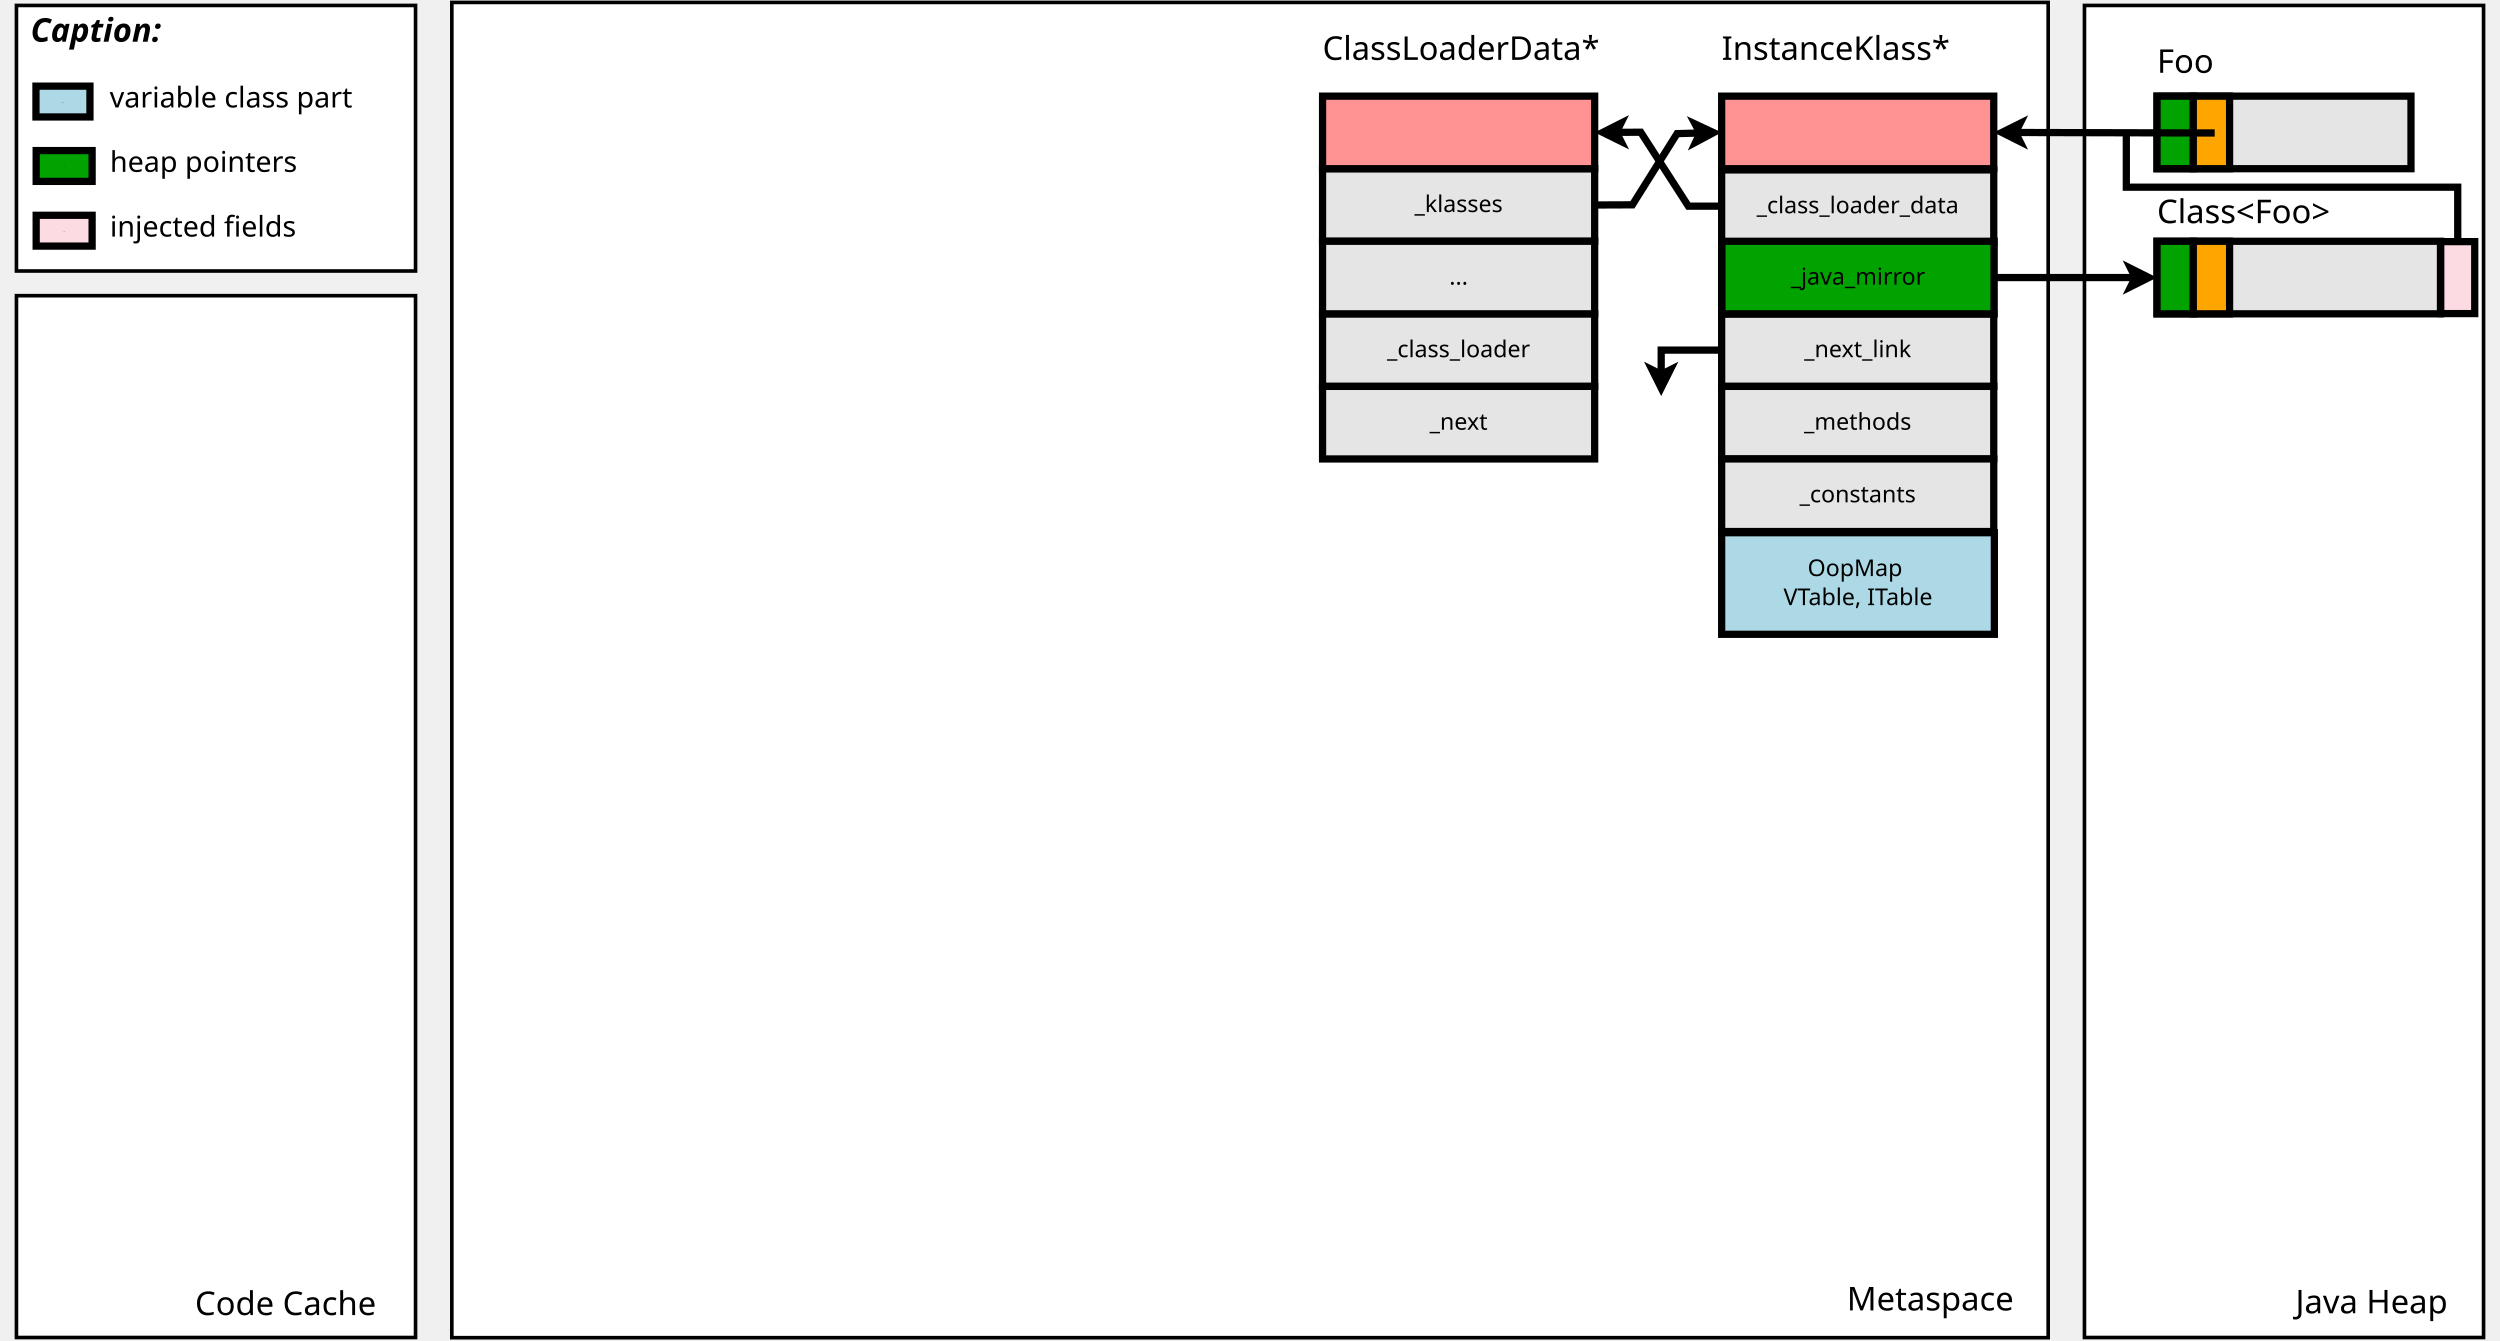
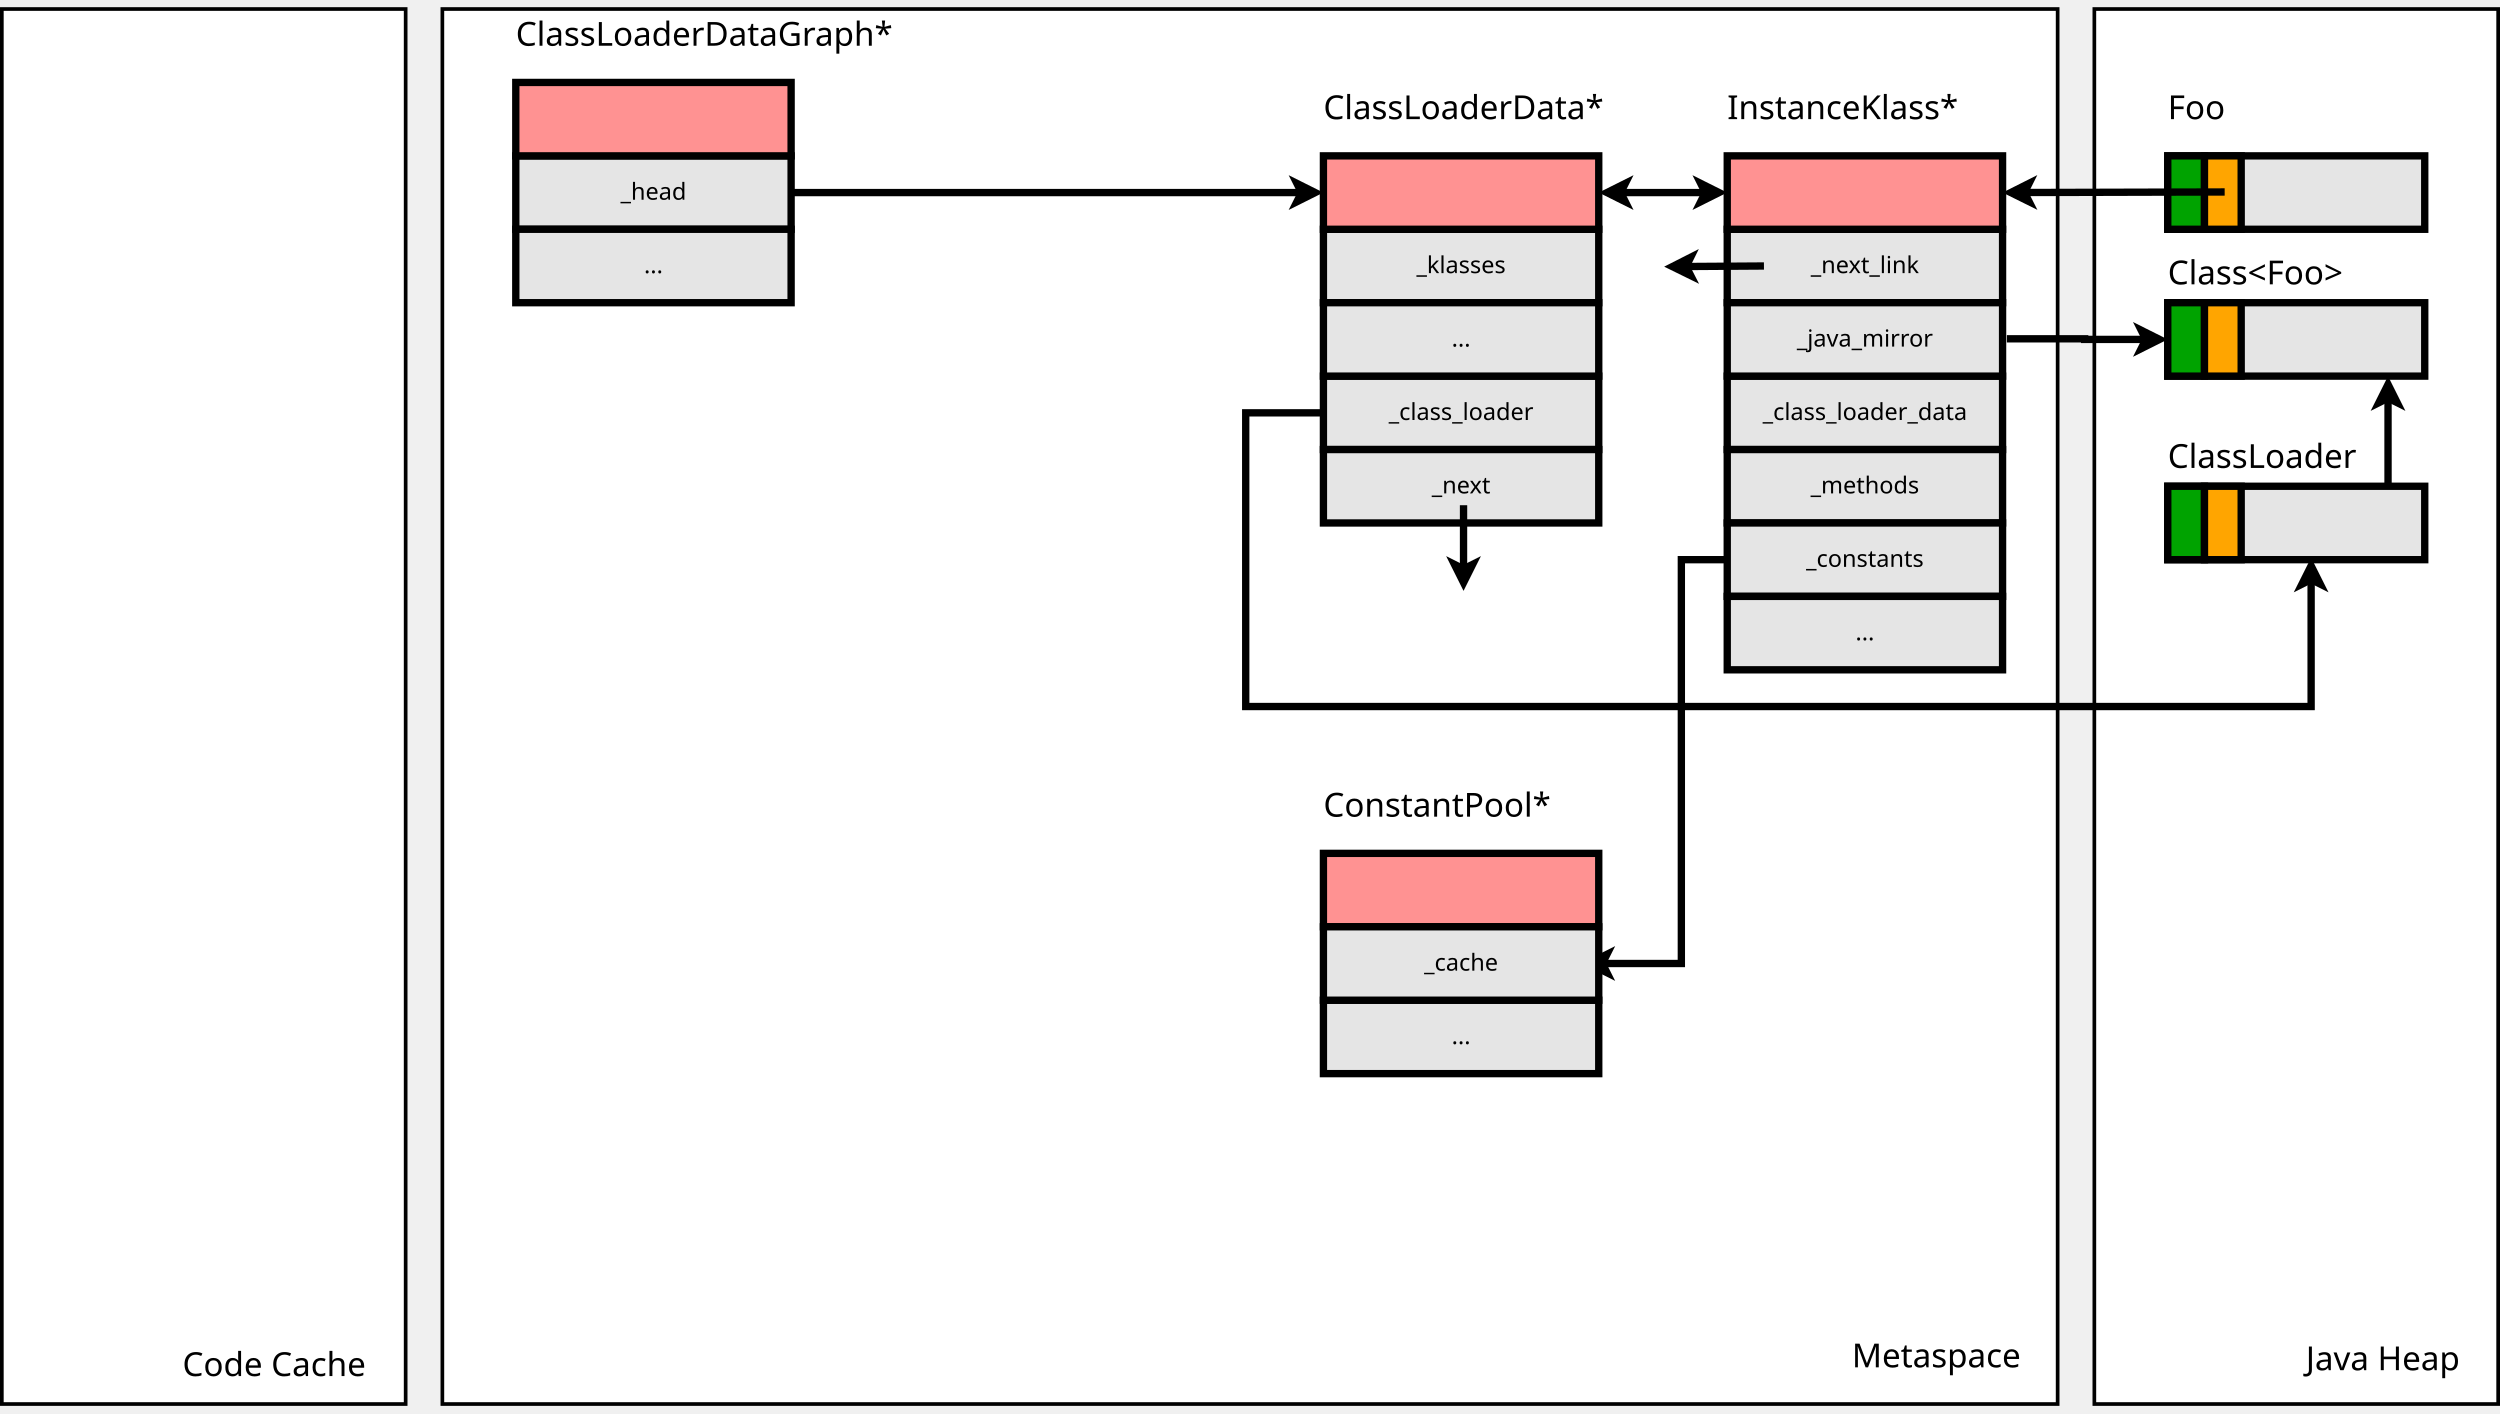
- <svg xmlns="http://www.w3.org/2000/svg" width="69cm" height="37cm" viewBox="-181 -33 1362 739">
+ <svg xmlns="http://www.w3.org/2000/svg" width="69cm" height="39cm" viewBox="-181 -61 1362 762">
  <text font-size="12.8" style="fill: #000000;text-anchor:start;font-family:sans-serif;font-style:normal;font-weight:normal" x="-50" y="280">
    <tspan x="-50" y="280" />
  </text>
-   <text font-size="12.8" style="fill: #000000;text-anchor:start;font-family:sans-serif;font-style:normal;font-weight:normal" x="-70" y="417.154">
-     <tspan x="-70" y="417.154" />
-   </text>
-   <g>
-     <rect style="fill: #ffffff" x="60" y="-31.662" width="880" height="736.067" />
-     <rect style="fill: none; fill-opacity:0; stroke-width: 2; stroke: #000000" x="60" y="-31.662" width="880" height="736.067" />
-   </g>
-   <text font-size="18.062" style="fill: #000000;text-anchor:start;font-family:sans-serif;font-style:normal;font-weight:normal" x="829.03" y="689.372">
-     <tspan x="829.03" y="689.372">Metaspace</tspan>
-   </text>
-   <g>
-     <rect style="fill: #ffffff" x="-180" y="130" width="220" height="574.306" />
-     <rect style="fill: none; fill-opacity:0; stroke-width: 2; stroke: #000000" x="-180" y="130" width="220" height="574.306" />
-     <text font-size="12.8" style="fill: #000000;text-anchor:middle;font-family:sans-serif;font-style:normal;font-weight:normal" x="-70" y="421.053">
-       <tspan x="-70" y="421.053" />
-     </text>
-   </g>
-   <text font-size="18.062" style="fill: #000000;text-anchor:start;font-family:sans-serif;font-style:normal;font-weight:normal" x="-81.586" y="691.922">
-     <tspan x="-81.586" y="691.922">Code Cache</tspan>
-   </text>
-   <g>
-     <rect style="fill: #ffffff" x="960" y="-30" width="220" height="734.306" />
-     <rect style="fill: none; fill-opacity:0; stroke-width: 2; stroke: #000000" x="960" y="-30" width="220" height="734.306" />
-   </g>
-   <text font-size="18.062" style="fill: #000000;text-anchor:start;font-family:sans-serif;font-style:normal;font-weight:normal" x="1076.35" y="690.958">
-     <tspan x="1076.35" y="690.958">Java Heap</tspan>
-   </text>
-   <g>
-     <rect style="fill: #ffffff" x="-180" y="-30" width="220" height="146.389" />
-     <rect style="fill: none; fill-opacity:0; stroke-width: 2; stroke: #000000" x="-180" y="-30" width="220" height="146.389" />
-     <text font-size="12.8" style="fill: #000000;text-anchor:middle;font-family:sans-serif;font-style:normal;font-weight:normal" x="-70" y="47.094">
-       <tspan x="-70" y="47.094" />
-     </text>
-   </g>
-   <g>
-     <text font-size="18.062" style="fill: #000000;text-anchor:start;font-family:sans-serif;font-style:normal;font-weight:normal" x="1000" y="7.144">
-       <tspan x="1000" y="7.144">Foo</tspan>
+   <text font-size="12.8" style="fill: #000000;text-anchor:start;font-family:sans-serif;font-style:normal;font-weight:normal" x="-70" y="320">
+     <tspan x="-70" y="320" />
+   </text>
+   <g>
+     <g>
+       <rect style="fill: #ffffff" x="60" y="-60" width="880" height="760" />
+       <rect style="fill: none; fill-opacity:0; stroke-width: 2; stroke: #000000" x="60" y="-60" width="880" height="760" />
+     </g>
+     <text font-size="18.062" style="fill: #000000;text-anchor:start;font-family:sans-serif;font-style:normal;font-weight:normal" x="827.928" y="680">
+       <tspan x="827.928" y="680">Metaspace</tspan>
+     </text>
+   </g>
+   <g>
+     <rect style="fill: #ffffff" x="-180" y="-60" width="220" height="760" />
+     <rect style="fill: none; fill-opacity:0; stroke-width: 2; stroke: #000000" x="-180" y="-60" width="220" height="760" />
+     <text font-size="12.8" style="fill: #000000;text-anchor:middle;font-family:sans-serif;font-style:normal;font-weight:normal" x="-70" y="323.9">
+       <tspan x="-70" y="323.9" />
+     </text>
+   </g>
+   <text font-size="18.062" style="fill: #000000;text-anchor:start;font-family:sans-serif;font-style:normal;font-weight:normal" x="-81.586" y="684.757">
+     <tspan x="-81.586" y="684.757">Code Cache</tspan>
+   </text>
+   <g>
+     <g>
+       <rect style="fill: #ffffff" x="960" y="-60" width="220" height="760" />
+       <rect style="fill: none; fill-opacity:0; stroke-width: 2; stroke: #000000" x="960" y="-60" width="220" height="760" />
+     </g>
+     <text font-size="18.062" style="fill: #000000;text-anchor:start;font-family:sans-serif;font-style:normal;font-weight:normal" x="1075.24" y="681.586">
+       <tspan x="1075.24" y="681.586">Java Heap</tspan>
+     </text>
+   </g>
+   <g>
+     <text font-size="18.062" style="fill: #000000;text-anchor:start;font-family:sans-serif;font-style:normal;font-weight:normal" x="1000" y="0">
+       <tspan x="1000" y="0">Foo</tspan>
    </text>
    <g>
      <g>
        <rect style="fill: #e5e5e5" x="1000" y="20" width="140" height="40" />
        <rect style="fill: none; fill-opacity:0; stroke-width: 4; stroke: #000000" x="1000" y="20" width="140" height="40" />
        <text font-size="12.8" style="fill: #000000;text-anchor:middle;font-family:sans-serif;font-style:normal;font-weight:normal" x="1070" y="43.9">
          <tspan x="1070" y="43.9" />
        </text>
      </g>
      <g>
        <rect style="fill: #00a300" x="1000" y="20" width="20" height="40" />
        <rect style="fill: none; fill-opacity:0; stroke-width: 4; stroke: #000000" x="1000" y="20" width="20" height="40" />
        <text font-size="12.8" style="fill: #000000;text-anchor:middle;font-family:sans-serif;font-style:normal;font-weight:normal" x="1010" y="43.9">
          <tspan x="1010" y="43.9" />
        </text>
      </g>
      <g>
        <rect style="fill: #ffa500" x="1020" y="20" width="20" height="40" />
        <rect style="fill: none; fill-opacity:0; stroke-width: 4; stroke: #000000" x="1020" y="20" width="20" height="40" />
        <text font-size="12.8" style="fill: #000000;text-anchor:middle;font-family:sans-serif;font-style:normal;font-weight:normal" x="1030" y="43.9">
          <tspan x="1030" y="43.9" />
        </text>
      </g>
    </g>
  </g>
  <g>
-     <rect style="fill: #e5e5e5" x="760" y="140" width="150" height="40" />
-     <rect style="fill: none; fill-opacity:0; stroke-width: 4; stroke: #000000" x="760" y="140" width="150" height="40" />
-     <text font-size="12.8" style="fill: #000000;text-anchor:middle;font-family:sans-serif;font-style:normal;font-weight:normal" x="835" y="163.9">
-       <tspan x="835" y="163.9">_next_link</tspan>
+     <line style="fill: none; fill-opacity:0; stroke-width: 4; stroke: #000000" x1="1031" y1="39.667" x2="921.972" y2="39.967" />
+     <polygon style="fill: #000000" points="914.472,39.988 924.458,34.96 921.972,39.967 924.486,44.96 " />
+     <polygon style="fill: none; fill-opacity:0; stroke-width: 4; stroke: #000000" points="914.472,39.988 924.458,34.96 921.972,39.967 924.486,44.96 " />
+   </g>
+   <g>
+     <rect style="fill: #e5e5e5" x="760" y="60" width="150" height="40" />
+     <rect style="fill: none; fill-opacity:0; stroke-width: 4; stroke: #000000" x="760" y="60" width="150" height="40" />
+     <text font-size="12.8" style="fill: #000000;text-anchor:middle;font-family:sans-serif;font-style:normal;font-weight:normal" x="835" y="83.9">
+       <tspan x="835" y="83.9">_next_link</tspan>
    </text>
  </g>
  <g>
    <rect style="fill: #ff9292" x="760" y="20" width="150" height="40" />
    <rect style="fill: none; fill-opacity:0; stroke-width: 4; stroke: #000000" x="760" y="20" width="150" height="40" />
    <text font-size="12.8" style="fill: #000000;text-anchor:middle;font-family:sans-serif;font-style:normal;font-weight:normal" x="835" y="43.9">
      <tspan x="835" y="43.9" />
    </text>
  </g>
  <g>
+     <rect style="fill: #e5e5e5" x="760" y="140" width="150" height="40" />
+     <rect style="fill: none; fill-opacity:0; stroke-width: 4; stroke: #000000" x="760" y="140" width="150" height="40" />
+     <text font-size="12.8" style="fill: #000000;text-anchor:middle;font-family:sans-serif;font-style:normal;font-weight:normal" x="835" y="163.9">
+       <tspan x="835" y="163.9">_class_loader_data</tspan>
+     </text>
+   </g>
+   <g>
    <rect style="fill: #e5e5e5" x="760" y="180" width="150" height="40" />
    <rect style="fill: none; fill-opacity:0; stroke-width: 4; stroke: #000000" x="760" y="180" width="150" height="40" />
    <text font-size="12.8" style="fill: #000000;text-anchor:middle;font-family:sans-serif;font-style:normal;font-weight:normal" x="835" y="203.9">
      <tspan x="835" y="203.9">_methods</tspan>
    </text>
  </g>
  <g>
    <rect style="fill: #e5e5e5" x="760" y="220" width="150" height="40" />
    <rect style="fill: none; fill-opacity:0; stroke-width: 4; stroke: #000000" x="760" y="220" width="150" height="40" />
    <text font-size="12.8" style="fill: #000000;text-anchor:middle;font-family:sans-serif;font-style:normal;font-weight:normal" x="835" y="243.9">
      <tspan x="835" y="243.9">_constants</tspan>
    </text>
  </g>
  <g>
    <rect style="fill: #e5e5e5" x="760" y="100" width="150" height="40" />
    <rect style="fill: none; fill-opacity:0; stroke-width: 4; stroke: #000000" x="760" y="100" width="150" height="40" />
    <text font-size="12.8" style="fill: #000000;text-anchor:middle;font-family:sans-serif;font-style:normal;font-weight:normal" x="835" y="123.9">
      <tspan x="835" y="123.9">_java_mirror</tspan>
    </text>
  </g>
-   <text font-size="18.062" style="fill: #000000;text-anchor:start;font-family:sans-serif;font-style:normal;font-weight:normal" x="760" y="0">
-     <tspan x="760" y="0">InstanceKlass*</tspan>
-   </text>
-   <text font-size="12.8" style="fill: #000000;text-anchor:start;font-family:sans-serif;font-style:normal;font-weight:normal" x="835" y="160">
-     <tspan x="835" y="160" />
-   </text>
-   <g>
-     <rect style="fill: #e5e5e5" x="760" y="60.667" width="150" height="40" />
-     <rect style="fill: none; fill-opacity:0; stroke-width: 4; stroke: #000000" x="760" y="60.667" width="150" height="40" />
-     <text font-size="12.8" style="fill: #000000;text-anchor:middle;font-family:sans-serif;font-style:normal;font-weight:normal" x="835" y="84.567">
-       <tspan x="835" y="84.567">_class_loader_data</tspan>
-     </text>
-   </g>
-   <g>
-     <line style="fill: none; fill-opacity:0; stroke-width: 4; stroke: #000000" x1="1031.79" y1="40.314" x2="921.972" y2="40.031" />
-     <polygon style="fill: #000000" points="914.472,40.011 924.485,35.037 921.972,40.031 924.459,45.037 " />
-     <polygon style="fill: none; fill-opacity:0; stroke-width: 4; stroke: #000000" points="914.472,40.011 924.485,35.037 921.972,40.031 924.459,45.037 " />
-   </g>
-   <g>
-     <rect style="fill: #add8e6" x="760" y="260.666" width="150.333" height="56" />
-     <rect style="fill: none; fill-opacity:0; stroke-width: 4; stroke: #000000" x="760" y="260.666" width="150.333" height="56" />
-     <text font-size="12.8" style="fill: #000000;text-anchor:middle;font-family:sans-serif;font-style:normal;font-weight:normal" x="835.167" y="284.566">
-       <tspan x="835.167" y="284.566">OopMap</tspan>
-       <tspan x="835.167" y="300.566">VTable, ITable</tspan>
-     </text>
-   </g>
-   <g>
-     <text font-size="18.062" style="fill: #000000;text-anchor:start;font-family:sans-serif;font-style:italic;font-weight:700" x="-172.205" y="-10">
-       <tspan x="-172.205" y="-10">Caption:</tspan>
-     </text>
-     <g>
-       <g>
-         <rect style="fill: #add8e6" x="-169.247" y="14.481" width="29.771" height="16.997" />
-         <rect style="fill: none; fill-opacity:0; stroke-width: 4; stroke: #000000" x="-169.247" y="14.481" width="29.771" height="16.997" />
-         <text font-size="1.6" style="fill: #000000;text-anchor:middle;font-family:sans-serif;font-style:normal;font-weight:normal" x="-154.361" y="23.48">
-           <tspan x="-154.361" y="23.48">...</tspan>
-         </text>
-       </g>
-       <text font-size="15.804" style="fill: #000000;text-anchor:start;font-family:sans-serif;font-style:normal;font-weight:normal" x="-128.587" y="26.238">
-         <tspan x="-128.587" y="26.238">variable class part</tspan>
-       </text>
-       <text font-size="12.8" style="fill: #000000;text-anchor:start;font-family:sans-serif;font-style:normal;font-weight:normal" x="-102.383" y="14.447">
-         <tspan x="-102.383" y="14.447" />
-       </text>
-     </g>
-   </g>
-   <g>
-     <rect style="fill: #e5e5e5" x="1000" y="100" width="156.25" height="40" />
-     <rect style="fill: none; fill-opacity:0; stroke-width: 4; stroke: #000000" x="1000" y="100" width="156.25" height="40" />
-     <text font-size="12.8" style="fill: #000000;text-anchor:middle;font-family:sans-serif;font-style:normal;font-weight:normal" x="1078.13" y="123.9">
-       <tspan x="1078.13" y="123.9" />
-     </text>
-   </g>
-   <g>
-     <rect style="fill: #00a300" x="1000" y="100" width="20" height="40" />
-     <rect style="fill: none; fill-opacity:0; stroke-width: 4; stroke: #000000" x="1000" y="100" width="20" height="40" />
-     <text font-size="12.8" style="fill: #000000;text-anchor:middle;font-family:sans-serif;font-style:normal;font-weight:normal" x="1010" y="123.9">
-       <tspan x="1010" y="123.9" />
-     </text>
-   </g>
-   <g>
-     <rect style="fill: #ffa500" x="1020" y="100" width="20" height="40" />
-     <rect style="fill: none; fill-opacity:0; stroke-width: 4; stroke: #000000" x="1020" y="100" width="20" height="40" />
-     <text font-size="12.8" style="fill: #000000;text-anchor:middle;font-family:sans-serif;font-style:normal;font-weight:normal" x="1030" y="123.9">
-       <tspan x="1030" y="123.9" />
-     </text>
-   </g>
-   <text font-size="18.062" style="fill: #000000;text-anchor:start;font-family:sans-serif;font-style:normal;font-weight:normal" x="1000" y="90">
-     <tspan x="1000" y="90">Class&lt;Foo&gt;</tspan>
-   </text>
-   <g>
-     <polyline style="fill: none; fill-opacity:0; stroke-width: 4; stroke: #000000" points="910,120 955.438,120 955.438,120 988.028,120 " />
+   <g>
+     <rect style="fill: #e5e5e5" x="760" y="260" width="150" height="40" />
+     <rect style="fill: none; fill-opacity:0; stroke-width: 4; stroke: #000000" x="760" y="260" width="150" height="40" />
+     <text font-size="12.8" style="fill: #000000;text-anchor:middle;font-family:sans-serif;font-style:normal;font-weight:normal" x="835" y="283.9">
+       <tspan x="835" y="283.9">...</tspan>
+     </text>
+   </g>
+   <text font-size="18.062" style="fill: #000000;text-anchor:start;font-family:sans-serif;font-style:normal;font-weight:normal" x="760" y="-1.15463e-13">
+     <tspan x="760" y="-1.15463e-13">InstanceKlass*</tspan>
+   </text>
+   <text font-size="12.8" style="fill: #000000;text-anchor:start;font-family:sans-serif;font-style:normal;font-weight:normal" x="835" y="80">
+     <tspan x="835" y="80" />
+   </text>
+   <g>
+     <line style="fill: none; fill-opacity:0; stroke-width: 4; stroke: #000000" x1="780" y1="80" x2="737.61" y2="80.281" />
+     <polygon style="fill: #000000" points="730.11,80.33 740.076,75.264 737.61,80.281 740.143,85.264 " />
+     <polygon style="fill: none; fill-opacity:0; stroke-width: 4; stroke: #000000" points="730.11,80.33 740.076,75.264 737.61,80.281 740.143,85.264 " />
+   </g>
+   <g>
+     <polyline style="fill: none; fill-opacity:0; stroke-width: 4; stroke: #000000" points="912.333,119.667 954.734,119.667 954.734,120 988.028,120 " />
    <polygon style="fill: #000000" points="995.528,120 985.528,125 988.028,120 985.528,115 " />
    <polygon style="fill: none; fill-opacity:0; stroke-width: 4; stroke: #000000" points="995.528,120 985.528,125 988.028,120 985.528,115 " />
  </g>
  <g>
-     <rect style="fill: #00a300" x="760.148" y="100.002" width="150" height="40" />
-     <rect style="fill: none; fill-opacity:0; stroke-width: 4; stroke: #000000" x="760.148" y="100.002" width="150" height="40" />
-     <text font-size="12.8" style="fill: #000000;text-anchor:middle;font-family:sans-serif;font-style:normal;font-weight:normal" x="835.148" y="123.902">
-       <tspan x="835.148" y="123.902">_java_mirror</tspan>
-     </text>
-   </g>
-   <g>
-     <g>
-       <rect style="fill: #00a300" x="-169.129" y="50" width="30.842" height="16.997" />
-       <rect style="fill: none; fill-opacity:0; stroke-width: 4; stroke: #000000" x="-169.129" y="50" width="30.842" height="16.997" />
-       <text font-size="1.6" style="fill: #000000;text-anchor:middle;font-family:sans-serif;font-style:normal;font-weight:normal" x="-153.708" y="58.999">
-         <tspan x="-153.708" y="58.999">...</tspan>
-       </text>
-     </g>
-     <text font-size="15.804" style="fill: #000000;text-anchor:start;font-family:sans-serif;font-style:normal;font-weight:normal" x="-128.469" y="61.757">
-       <tspan x="-128.469" y="61.757">heap pointers</tspan>
-     </text>
-   </g>
-   <g>
-     <rect style="fill: #fcdce2" x="1156.4" y="100.191" width="18.741" height="39.675" />
-     <rect style="fill: none; fill-opacity:0; stroke-width: 4; stroke: #000000" x="1156.4" y="100.191" width="18.741" height="39.675" />
-     <text font-size="1.6" style="fill: #000000;text-anchor:middle;font-family:sans-serif;font-style:normal;font-weight:normal" x="1165.77" y="120.528">
-       <tspan x="1165.77" y="120.528" />
-     </text>
-   </g>
-   <polyline style="fill: none; fill-opacity:0; stroke-width: 4; stroke: #000000" points="1165.77,100.191 1165.77,70.19 983.076,70.19 983.076,40.189 " />
-   <text font-size="12.8" style="fill: #000000;text-anchor:start;font-family:sans-serif;font-style:normal;font-weight:normal" x="-103.136" y="49.965">
-     <tspan x="-103.136" y="49.965" />
-   </text>
-   <g>
-     <rect style="fill: #fcdce2" x="-169.129" y="85.674" width="30.842" height="16.997" />
-     <rect style="fill: none; fill-opacity:0; stroke-width: 4; stroke: #000000" x="-169.129" y="85.674" width="30.842" height="16.997" />
-     <text font-size="1.6" style="fill: #000000;text-anchor:middle;font-family:sans-serif;font-style:normal;font-weight:normal" x="-153.708" y="94.673">
-       <tspan x="-153.708" y="94.673">...</tspan>
-     </text>
-   </g>
-   <text font-size="15.804" style="fill: #000000;text-anchor:start;font-family:sans-serif;font-style:normal;font-weight:normal" x="-128.469" y="97.431">
-     <tspan x="-128.469" y="97.431">injected fields</tspan>
-   </text>
-   <g>
-     <rect style="fill: #e5e5e5" x="540" y="60" width="150" height="40" />
-     <rect style="fill: none; fill-opacity:0; stroke-width: 4; stroke: #000000" x="540" y="60" width="150" height="40" />
-     <text font-size="12.8" style="fill: #000000;text-anchor:middle;font-family:sans-serif;font-style:normal;font-weight:normal" x="615" y="83.9">
-       <tspan x="615" y="83.9">_klasses</tspan>
-     </text>
-   </g>
-   <g>
-     <rect style="fill: #ff9292" x="540" y="20" width="150" height="40" />
-     <rect style="fill: none; fill-opacity:0; stroke-width: 4; stroke: #000000" x="540" y="20" width="150" height="40" />
-     <text font-size="12.8" style="fill: #000000;text-anchor:middle;font-family:sans-serif;font-style:normal;font-weight:normal" x="615" y="43.9">
-       <tspan x="615" y="43.9" />
-     </text>
-   </g>
-   <g>
-     <rect style="fill: #e5e5e5" x="540" y="140" width="150" height="40" />
-     <rect style="fill: none; fill-opacity:0; stroke-width: 4; stroke: #000000" x="540" y="140" width="150" height="40" />
-     <text font-size="12.8" style="fill: #000000;text-anchor:middle;font-family:sans-serif;font-style:normal;font-weight:normal" x="615" y="163.9">
-       <tspan x="615" y="163.9">_class_loader</tspan>
-     </text>
-   </g>
-   <g>
-     <rect style="fill: #e5e5e5" x="540" y="100" width="150" height="40" />
-     <rect style="fill: none; fill-opacity:0; stroke-width: 4; stroke: #000000" x="540" y="100" width="150" height="40" />
-     <text font-size="12.8" style="fill: #000000;text-anchor:middle;font-family:sans-serif;font-style:normal;font-weight:normal" x="615" y="123.9">
-       <tspan x="615" y="123.9">...</tspan>
-     </text>
-   </g>
-   <g>
-     <rect style="fill: #e5e5e5" x="540" y="180" width="150" height="40" />
-     <rect style="fill: none; fill-opacity:0; stroke-width: 4; stroke: #000000" x="540" y="180" width="150" height="40" />
-     <text font-size="12.8" style="fill: #000000;text-anchor:middle;font-family:sans-serif;font-style:normal;font-weight:normal" x="615" y="203.9">
-       <tspan x="615" y="203.9">_next</tspan>
-     </text>
-   </g>
-   <text font-size="18.062" style="fill: #000000;text-anchor:start;font-family:sans-serif;font-style:normal;font-weight:normal" x="540" y="0">
-     <tspan x="540" y="0">ClassLoaderData*</tspan>
-   </text>
-   <text font-size="12.8" style="fill: #000000;text-anchor:start;font-family:sans-serif;font-style:normal;font-weight:normal" x="640" y="80">
-     <tspan x="640" y="80" />
-   </text>
-   <text font-size="12.8" style="fill: #000000;text-anchor:start;font-family:sans-serif;font-style:normal;font-weight:normal" x="640" y="80">
-     <tspan x="640" y="80" />
-   </text>
-   <text font-size="12.8" style="fill: #000000;text-anchor:start;font-family:sans-serif;font-style:normal;font-weight:normal" x="600" y="80">
-     <tspan x="600" y="80" />
-   </text>
-   <text font-size="12.8" style="fill: #000000;text-anchor:start;font-family:sans-serif;font-style:normal;font-weight:normal" x="640" y="80">
-     <tspan x="640" y="80" />
-   </text>
-   <text font-size="12.8" style="fill: #000000;text-anchor:start;font-family:sans-serif;font-style:normal;font-weight:normal" x="640" y="80">
-     <tspan x="640" y="80" />
-   </text>
-   <text font-size="12.8" style="fill: #000000;text-anchor:start;font-family:sans-serif;font-style:normal;font-weight:normal" x="615" y="160">
-     <tspan x="615" y="160" />
-   </text>
-   <g>
-     <polyline style="fill: none; fill-opacity:0; stroke-width: 4; stroke: #000000" points="690,80 710.792,79.913 735.42,40.66 748.032,40.321 " />
-     <polygon style="fill: #000000" points="755.529,40.12 745.667,45.387 748.032,40.321 745.399,35.39 " />
-     <polygon style="fill: none; fill-opacity:0; stroke-width: 4; stroke: #000000" points="755.529,40.12 745.667,45.387 748.032,40.321 745.399,35.39 " />
-   </g>
-   <g>
-     <polyline style="fill: none; fill-opacity:0; stroke-width: 4; stroke: #000000" points="760,80.667 741.666,80.667 715.41,39.89 701.972,39.948 " />
-     <polygon style="fill: #000000" points="694.472,39.981 704.45,34.938 701.972,39.948 704.494,44.937 " />
-     <polygon style="fill: none; fill-opacity:0; stroke-width: 4; stroke: #000000" points="694.472,39.981 704.45,34.938 701.972,39.948 704.494,44.937 " />
-   </g>
-   <g>
-     <polyline style="fill: none; fill-opacity:0; stroke-width: 4; stroke: #000000" points="760,160 726.668,160 726.668,173.361 " />
-     <polygon style="fill: #000000" points="726.668,180.861 721.668,170.861 726.668,173.361 731.668,170.861 " />
-     <polygon style="fill: none; fill-opacity:0; stroke-width: 4; stroke: #000000" points="726.668,180.861 721.668,170.861 726.668,173.361 731.668,170.861 " />
+     <g>
+       <g>
+         <rect style="fill: #e5e5e5" x="1000" y="100" width="140" height="40" />
+         <rect style="fill: none; fill-opacity:0; stroke-width: 4; stroke: #000000" x="1000" y="100" width="140" height="40" />
+         <text font-size="12.8" style="fill: #000000;text-anchor:middle;font-family:sans-serif;font-style:normal;font-weight:normal" x="1070" y="123.9">
+           <tspan x="1070" y="123.9" />
+         </text>
+       </g>
+       <g>
+         <rect style="fill: #00a300" x="1000" y="100" width="20" height="40" />
+         <rect style="fill: none; fill-opacity:0; stroke-width: 4; stroke: #000000" x="1000" y="100" width="20" height="40" />
+         <text font-size="12.8" style="fill: #000000;text-anchor:middle;font-family:sans-serif;font-style:normal;font-weight:normal" x="1010" y="123.9">
+           <tspan x="1010" y="123.9" />
+         </text>
+       </g>
+       <g>
+         <rect style="fill: #ffa500" x="1020" y="100" width="20" height="40" />
+         <rect style="fill: none; fill-opacity:0; stroke-width: 4; stroke: #000000" x="1020" y="100" width="20" height="40" />
+         <text font-size="12.8" style="fill: #000000;text-anchor:middle;font-family:sans-serif;font-style:normal;font-weight:normal" x="1030" y="123.9">
+           <tspan x="1030" y="123.9" />
+         </text>
+       </g>
+     </g>
+     <text font-size="18.062" style="fill: #000000;text-anchor:start;font-family:sans-serif;font-style:normal;font-weight:normal" x="1000" y="90">
+       <tspan x="1000" y="90">Class&lt;Foo&gt;</tspan>
+     </text>
+   </g>
+   <g>
+     <polyline style="fill: none; fill-opacity:0; stroke-width: 4; stroke: #000000" points="701.972,40 720,40 720,40 748.028,40 " />
+     <polygon style="fill: #000000" points="694.472,40 704.472,35 701.972,40 704.472,45 " />
+     <polygon style="fill: none; fill-opacity:0; stroke-width: 4; stroke: #000000" points="694.472,40 704.472,35 701.972,40 704.472,45 " />
+     <polygon style="fill: #000000" points="755.528,40 745.528,45 748.028,40 745.528,35 " />
+     <polygon style="fill: none; fill-opacity:0; stroke-width: 4; stroke: #000000" points="755.528,40 745.528,45 748.028,40 745.528,35 " />
+   </g>
+   <g>
+     <polyline style="fill: none; fill-opacity:0; stroke-width: 4; stroke: #000000" points="690,160 497.667,160 497.667,320 1078.1,320 1078.1,250.819 " />
+     <polygon style="fill: #000000" points="1078.1,243.319 1083.1,253.319 1078.1,250.819 1073.1,253.319 " />
+     <polygon style="fill: none; fill-opacity:0; stroke-width: 4; stroke: #000000" points="1078.1,243.319 1083.1,253.319 1078.1,250.819 1073.1,253.319 " />
+   </g>
+   <g>
+     <g>
+       <rect style="fill: #e5e5e5" x="540" y="60" width="150" height="40" />
+       <rect style="fill: none; fill-opacity:0; stroke-width: 4; stroke: #000000" x="540" y="60" width="150" height="40" />
+       <text font-size="12.8" style="fill: #000000;text-anchor:middle;font-family:sans-serif;font-style:normal;font-weight:normal" x="615" y="83.9">
+         <tspan x="615" y="83.9">_klasses</tspan>
+       </text>
+     </g>
+     <g>
+       <rect style="fill: #ff9292" x="540" y="20" width="150" height="40" />
+       <rect style="fill: none; fill-opacity:0; stroke-width: 4; stroke: #000000" x="540" y="20" width="150" height="40" />
+       <text font-size="12.8" style="fill: #000000;text-anchor:middle;font-family:sans-serif;font-style:normal;font-weight:normal" x="615" y="43.9">
+         <tspan x="615" y="43.9" />
+       </text>
+     </g>
+     <g>
+       <rect style="fill: #e5e5e5" x="540" y="140" width="150" height="40" />
+       <rect style="fill: none; fill-opacity:0; stroke-width: 4; stroke: #000000" x="540" y="140" width="150" height="40" />
+       <text font-size="12.8" style="fill: #000000;text-anchor:middle;font-family:sans-serif;font-style:normal;font-weight:normal" x="615" y="163.9">
+         <tspan x="615" y="163.9">_class_loader</tspan>
+       </text>
+     </g>
+     <g>
+       <rect style="fill: #e5e5e5" x="540" y="100" width="150" height="40" />
+       <rect style="fill: none; fill-opacity:0; stroke-width: 4; stroke: #000000" x="540" y="100" width="150" height="40" />
+       <text font-size="12.8" style="fill: #000000;text-anchor:middle;font-family:sans-serif;font-style:normal;font-weight:normal" x="615" y="123.9">
+         <tspan x="615" y="123.9">...</tspan>
+       </text>
+     </g>
+     <g>
+       <rect style="fill: #e5e5e5" x="540" y="180" width="150" height="40" />
+       <rect style="fill: none; fill-opacity:0; stroke-width: 4; stroke: #000000" x="540" y="180" width="150" height="40" />
+       <text font-size="12.8" style="fill: #000000;text-anchor:middle;font-family:sans-serif;font-style:normal;font-weight:normal" x="615" y="203.9">
+         <tspan x="615" y="203.9">_next</tspan>
+       </text>
+     </g>
+     <text font-size="18.062" style="fill: #000000;text-anchor:start;font-family:sans-serif;font-style:normal;font-weight:normal" x="540" y="-1.77636e-14">
+       <tspan x="540" y="-1.77636e-14">ClassLoaderData*</tspan>
+     </text>
+     <text font-size="12.8" style="fill: #000000;text-anchor:start;font-family:sans-serif;font-style:normal;font-weight:normal" x="640" y="80">
+       <tspan x="640" y="80" />
+     </text>
+     <text font-size="12.8" style="fill: #000000;text-anchor:start;font-family:sans-serif;font-style:normal;font-weight:normal" x="640" y="80">
+       <tspan x="640" y="80" />
+     </text>
+     <text font-size="12.8" style="fill: #000000;text-anchor:start;font-family:sans-serif;font-style:normal;font-weight:normal" x="600" y="80">
+       <tspan x="600" y="80" />
+     </text>
+     <text font-size="12.8" style="fill: #000000;text-anchor:start;font-family:sans-serif;font-style:normal;font-weight:normal" x="640" y="80">
+       <tspan x="640" y="80" />
+     </text>
+     <text font-size="12.8" style="fill: #000000;text-anchor:start;font-family:sans-serif;font-style:normal;font-weight:normal" x="640" y="80">
+       <tspan x="640" y="80" />
+     </text>
+     <text font-size="12.8" style="fill: #000000;text-anchor:start;font-family:sans-serif;font-style:normal;font-weight:normal" x="615" y="160">
+       <tspan x="615" y="160" />
+     </text>
+     <g>
+       <line style="fill: none; fill-opacity:0; stroke-width: 4; stroke: #000000" x1="616.333" y1="210.334" x2="616.333" y2="245.028" />
+       <polygon style="fill: #000000" points="616.333,252.528 611.333,242.528 616.333,245.028 621.333,242.528 " />
+       <polygon style="fill: none; fill-opacity:0; stroke-width: 4; stroke: #000000" points="616.333,252.528 611.333,242.528 616.333,245.028 621.333,242.528 " />
+     </g>
+   </g>
+   <g>
+     <g>
+       <g>
+         <rect style="fill: #e5e5e5" x="1000" y="200" width="140" height="40" />
+         <rect style="fill: none; fill-opacity:0; stroke-width: 4; stroke: #000000" x="1000" y="200" width="140" height="40" />
+         <text font-size="12.8" style="fill: #000000;text-anchor:middle;font-family:sans-serif;font-style:normal;font-weight:normal" x="1070" y="223.9">
+           <tspan x="1070" y="223.9" />
+         </text>
+       </g>
+       <text font-size="18.062" style="fill: #000000;text-anchor:start;font-family:sans-serif;font-style:normal;font-weight:normal" x="1000" y="190">
+         <tspan x="1000" y="190">ClassLoader</tspan>
+       </text>
+     </g>
+     <g>
+       <line style="fill: none; fill-opacity:0; stroke-width: 4; stroke: #000000" x1="1120" y1="200" x2="1120" y2="151.972" />
+       <polygon style="fill: #000000" points="1120,144.472 1125,154.472 1120,151.972 1115,154.472 " />
+       <polygon style="fill: none; fill-opacity:0; stroke-width: 4; stroke: #000000" points="1120,144.472 1125,154.472 1120,151.972 1115,154.472 " />
+     </g>
+     <g>
+       <rect style="fill: #00a300" x="1000" y="200" width="20" height="40" />
+       <rect style="fill: none; fill-opacity:0; stroke-width: 4; stroke: #000000" x="1000" y="200" width="20" height="40" />
+       <text font-size="12.8" style="fill: #000000;text-anchor:middle;font-family:sans-serif;font-style:normal;font-weight:normal" x="1010" y="223.9">
+         <tspan x="1010" y="223.9" />
+       </text>
+     </g>
+     <g>
+       <rect style="fill: #ffa500" x="1020" y="200" width="20" height="40" />
+       <rect style="fill: none; fill-opacity:0; stroke-width: 4; stroke: #000000" x="1020" y="200" width="20" height="40" />
+       <text font-size="12.8" style="fill: #000000;text-anchor:middle;font-family:sans-serif;font-style:normal;font-weight:normal" x="1030" y="223.9">
+         <tspan x="1030" y="223.9" />
+       </text>
+     </g>
+   </g>
+   <g>
+     <g>
+       <g>
+         <rect style="fill: #e5e5e5" x="100" y="20" width="150" height="40" />
+         <rect style="fill: none; fill-opacity:0; stroke-width: 4; stroke: #000000" x="100" y="20" width="150" height="40" />
+         <text font-size="12.8" style="fill: #000000;text-anchor:middle;font-family:sans-serif;font-style:normal;font-weight:normal" x="175" y="43.9">
+           <tspan x="175" y="43.9">_head</tspan>
+         </text>
+       </g>
+       <g>
+         <rect style="fill: #ff9292" x="100" y="-20" width="150" height="40" />
+         <rect style="fill: none; fill-opacity:0; stroke-width: 4; stroke: #000000" x="100" y="-20" width="150" height="40" />
+         <text font-size="12.8" style="fill: #000000;text-anchor:middle;font-family:sans-serif;font-style:normal;font-weight:normal" x="175" y="3.9">
+           <tspan x="175" y="3.9" />
+         </text>
+       </g>
+       <g>
+         <rect style="fill: #e5e5e5" x="100" y="60" width="150" height="40" />
+         <rect style="fill: none; fill-opacity:0; stroke-width: 4; stroke: #000000" x="100" y="60" width="150" height="40" />
+         <text font-size="12.8" style="fill: #000000;text-anchor:middle;font-family:sans-serif;font-style:normal;font-weight:normal" x="175" y="83.9">
+           <tspan x="175" y="83.9">...</tspan>
+         </text>
+       </g>
+       <text font-size="18.062" style="fill: #000000;text-anchor:start;font-family:sans-serif;font-style:normal;font-weight:normal" x="100" y="-40">
+         <tspan x="100" y="-40">ClassLoaderDataGraph*</tspan>
+       </text>
+       <text font-size="12.8" style="fill: #000000;text-anchor:start;font-family:sans-serif;font-style:normal;font-weight:normal" x="180" y="40">
+         <tspan x="180" y="40" />
+       </text>
+     </g>
+     <g>
+       <line style="fill: none; fill-opacity:0; stroke-width: 4; stroke: #000000" x1="250" y1="40" x2="528.028" y2="40" />
+       <polygon style="fill: #000000" points="535.528,40 525.528,45 528.028,40 525.528,35 " />
+       <polygon style="fill: none; fill-opacity:0; stroke-width: 4; stroke: #000000" points="535.528,40 525.528,45 528.028,40 525.528,35 " />
+     </g>
+   </g>
+   <g>
+     <g>
+       <polyline style="fill: none; fill-opacity:0; stroke-width: 4; stroke: #000000" points="760,240 735,240 735,460 691.972,460 " />
+       <polygon style="fill: #000000" points="684.472,460 694.472,455 691.972,460 694.472,465 " />
+       <polygon style="fill: none; fill-opacity:0; stroke-width: 4; stroke: #000000" points="684.472,460 694.472,455 691.972,460 694.472,465 " />
+     </g>
+     <text font-size="12.8" style="fill: #000000;text-anchor:start;font-family:sans-serif;font-style:normal;font-weight:normal" x="660" y="420">
+       <tspan x="660" y="420" />
+     </text>
+     <g>
+       <g>
+         <rect style="fill: #e5e5e5" x="540" y="480" width="150" height="40" />
+         <rect style="fill: none; fill-opacity:0; stroke-width: 4; stroke: #000000" x="540" y="480" width="150" height="40" />
+         <text font-size="12.8" style="fill: #000000;text-anchor:middle;font-family:sans-serif;font-style:normal;font-weight:normal" x="615" y="503.9">
+           <tspan x="615" y="503.9">...</tspan>
+         </text>
+       </g>
+       <text font-size="18.062" style="fill: #000000;text-anchor:start;font-family:sans-serif;font-style:normal;font-weight:normal" x="540" y="380">
+         <tspan x="540" y="380">ConstantPool*</tspan>
+       </text>
+       <text font-size="12.8" style="fill: #000000;text-anchor:start;font-family:sans-serif;font-style:normal;font-weight:normal" x="640" y="460">
+         <tspan x="640" y="460" />
+       </text>
+       <text font-size="12.8" style="fill: #000000;text-anchor:start;font-family:sans-serif;font-style:normal;font-weight:normal" x="600" y="460">
+         <tspan x="600" y="460" />
+       </text>
+       <g>
+         <rect style="fill: #ff9292" x="540" y="400" width="150" height="40" />
+         <rect style="fill: none; fill-opacity:0; stroke-width: 4; stroke: #000000" x="540" y="400" width="150" height="40" />
+         <text font-size="12.8" style="fill: #000000;text-anchor:middle;font-family:sans-serif;font-style:normal;font-weight:normal" x="615" y="423.9">
+           <tspan x="615" y="423.9" />
+         </text>
+       </g>
+       <g>
+         <rect style="fill: #e5e5e5" x="540" y="440" width="150" height="40" />
+         <rect style="fill: none; fill-opacity:0; stroke-width: 4; stroke: #000000" x="540" y="440" width="150" height="40" />
+         <text font-size="12.8" style="fill: #000000;text-anchor:middle;font-family:sans-serif;font-style:normal;font-weight:normal" x="615" y="463.9">
+           <tspan x="615" y="463.9">_cache</tspan>
+         </text>
+       </g>
+       <text font-size="12.8" style="fill: #000000;text-anchor:start;font-family:sans-serif;font-style:normal;font-weight:normal" x="680" y="460">
+         <tspan x="680" y="460" />
+       </text>
+       <text font-size="12.8" style="fill: #000000;text-anchor:start;font-family:sans-serif;font-style:normal;font-weight:normal" x="620" y="460">
+         <tspan x="620" y="460" />
+       </text>
+     </g>
  </g>
</svg>
